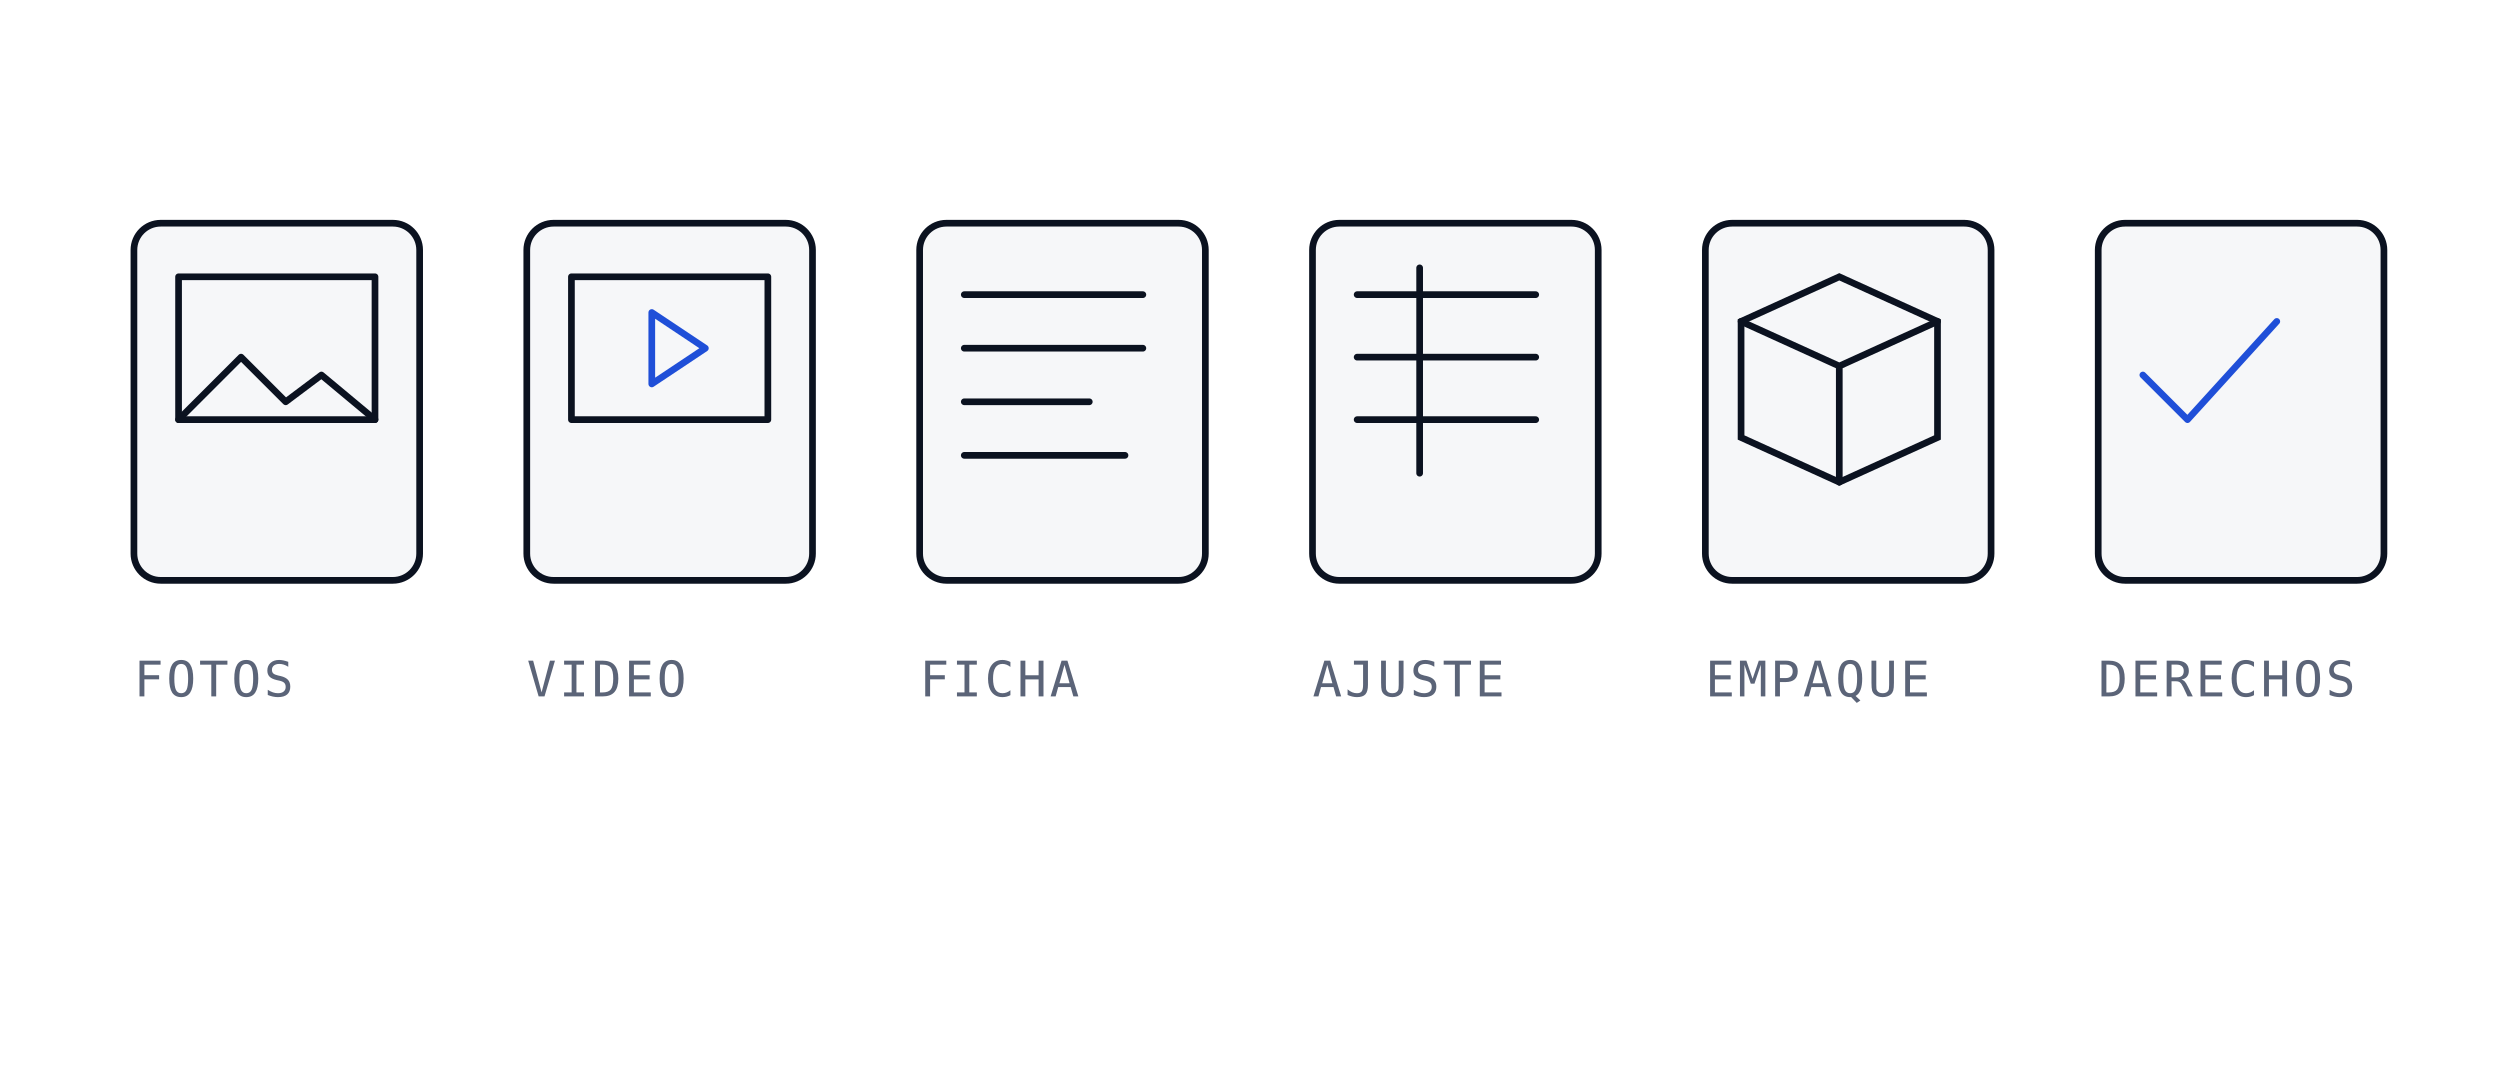
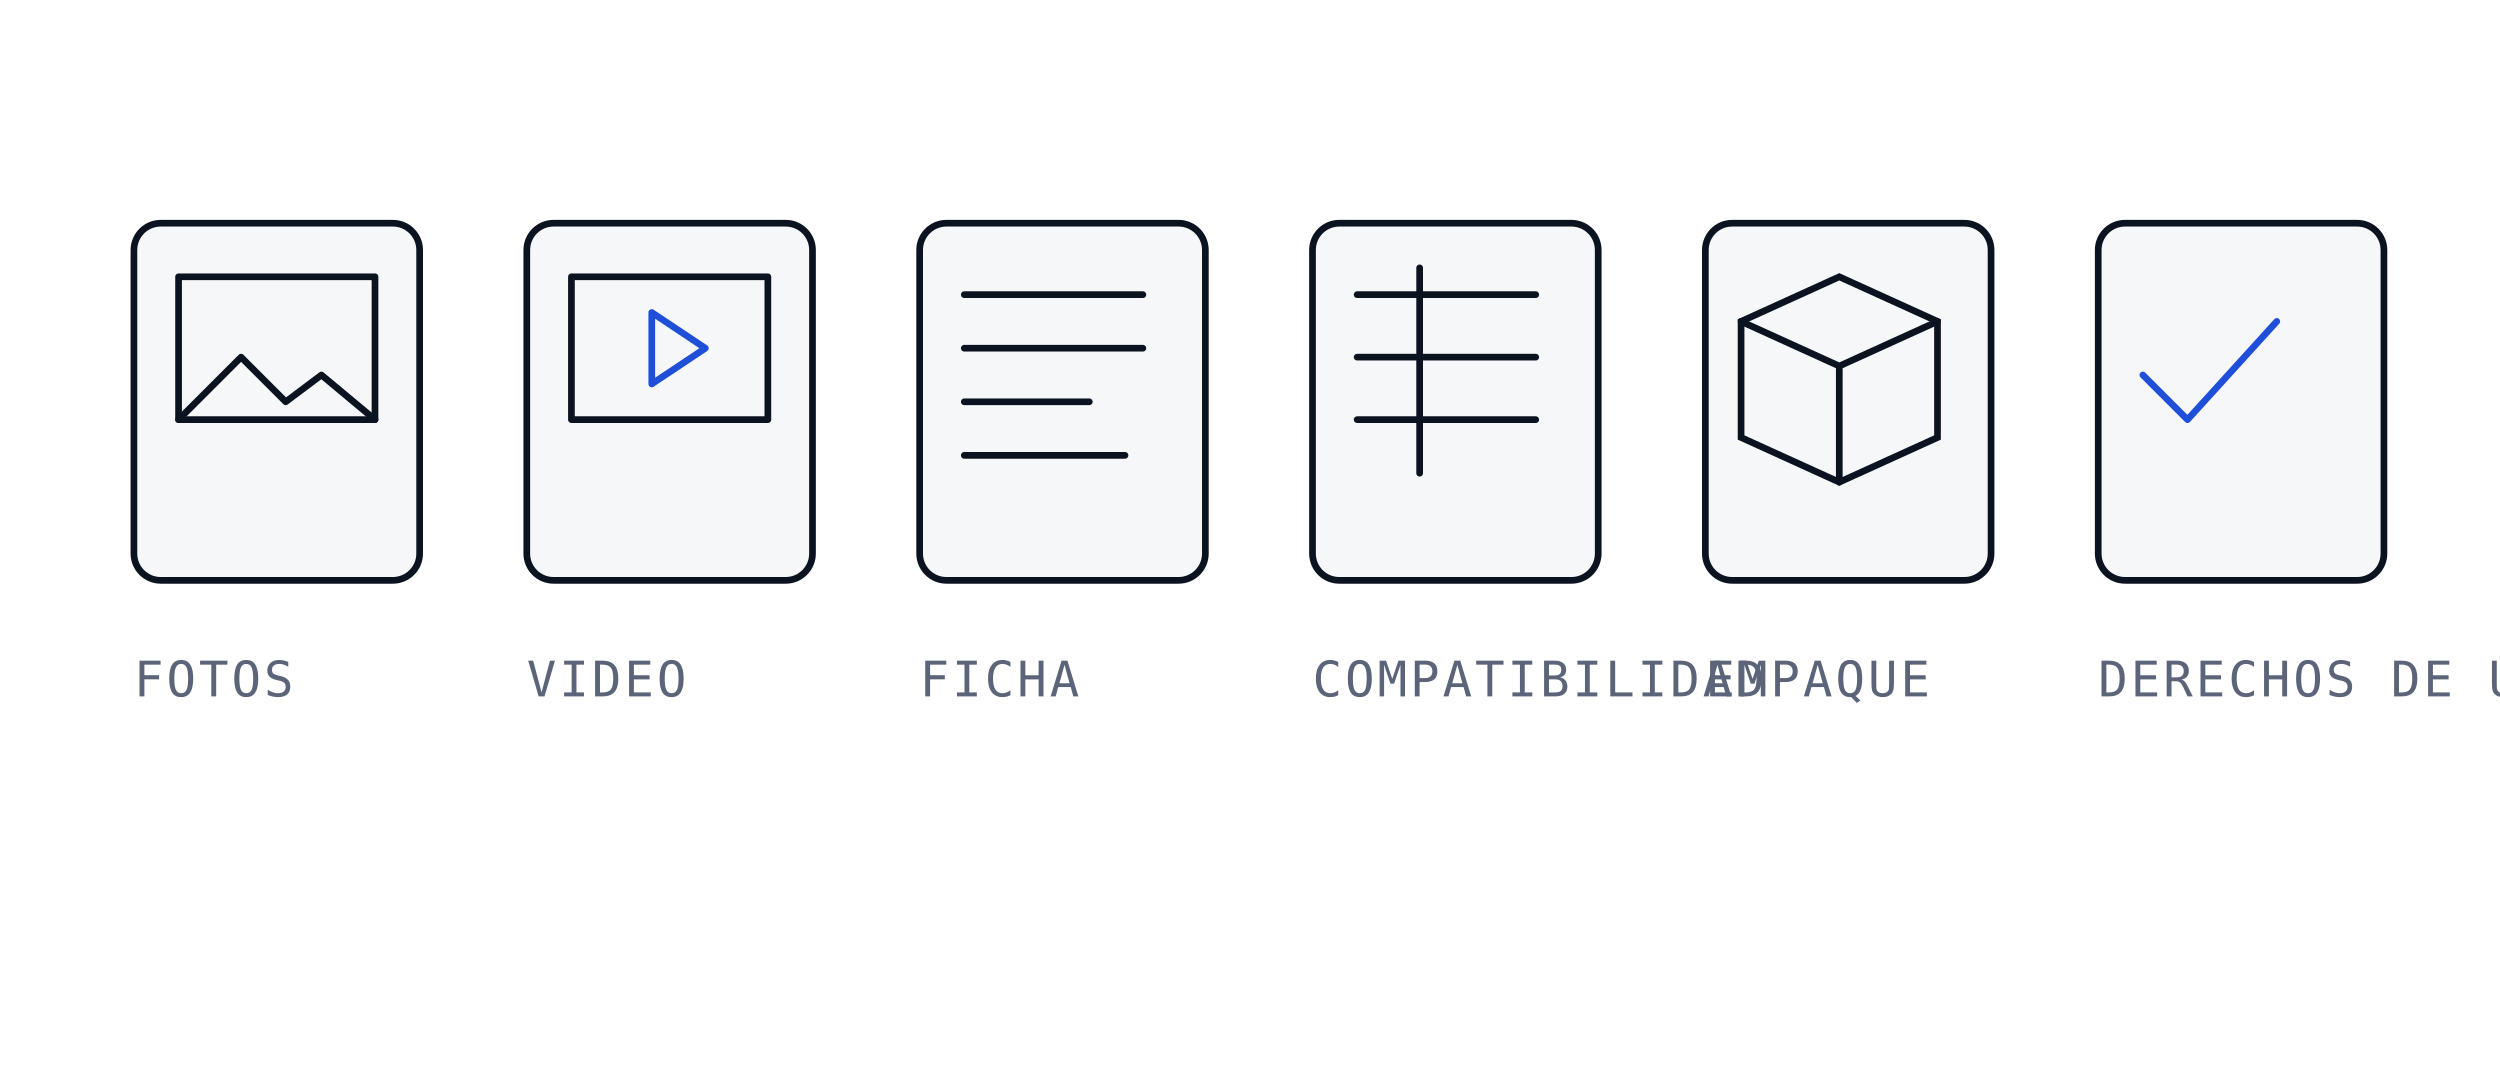
<svg xmlns="http://www.w3.org/2000/svg" viewBox="0 0 560 240" role="img" aria-labelledby="t">
  <style>.s{fill:none;stroke:#0B1220;stroke-width:1.5;stroke-linecap:round;stroke-linejoin:round}.a{fill:none;stroke:#1F4FD8;stroke-width:1.5;stroke-linecap:round;stroke-linejoin:round}.f{fill:#F6F7F9;stroke:#0B1220;stroke-width:1.5}.af{fill:#EAF0FD;stroke:#1F4FD8;stroke-width:1.5}.t{font:500 11px "JetBrains Mono",monospace;fill:#5B6478;letter-spacing:.06em}.ta{font:500 11px "JetBrains Mono",monospace;fill:#1F4FD8;letter-spacing:.06em}</style>
  <rect class="f" x="30" y="50" width="64" height="80" rx="6" />
  <rect class="f" x="118" y="50" width="64" height="80" rx="6" />
  <rect class="f" x="206" y="50" width="64" height="80" rx="6" />
  <rect class="f" x="294" y="50" width="64" height="80" rx="6" />
  <rect class="f" x="382" y="50" width="64" height="80" rx="6" />
  <rect class="f" x="470" y="50" width="64" height="80" rx="6" />
  <rect class="s" x="40" y="62" width="44" height="32" />
  <path class="s" d="M40 94l14-14 10 10 8-6 12 10" />
  <rect class="s" x="128" y="62" width="44" height="32" />
  <path class="a" d="M146 70v16l12-8z" />
  <path class="s" d="M216 66h40M216 78h40M216 90h28M216 102h36" />
  <path class="s" d="M304 66h40M304 80h40M304 94h40M318 60v46" />
  <path class="f" d="M390 72l22-10 22 10v26l-22 10-22-10z" />
  <path class="s" d="M390 72l22 10 22-10M412 82v26" />
  <path class="a" d="M480 84l10 10 20-22" />
  <text class="t" x="30" y="156">FOTOS</text>
  <text class="t" x="118" y="156">VIDEO</text>
  <text class="t" x="206" y="156">FICHA</text>
-   <text class="t" x="294" y="156">AJUSTE</text>
+   <text class="t" x="294" y="156">COMPATIBILIDAD</text>
  <text class="t" x="382" y="156">EMPAQUE</text>
-   <text class="t" x="470" y="156">DERECHOS</text>
+   <text class="t" x="470" y="156">DERECHOS DE USO</text>
</svg>
